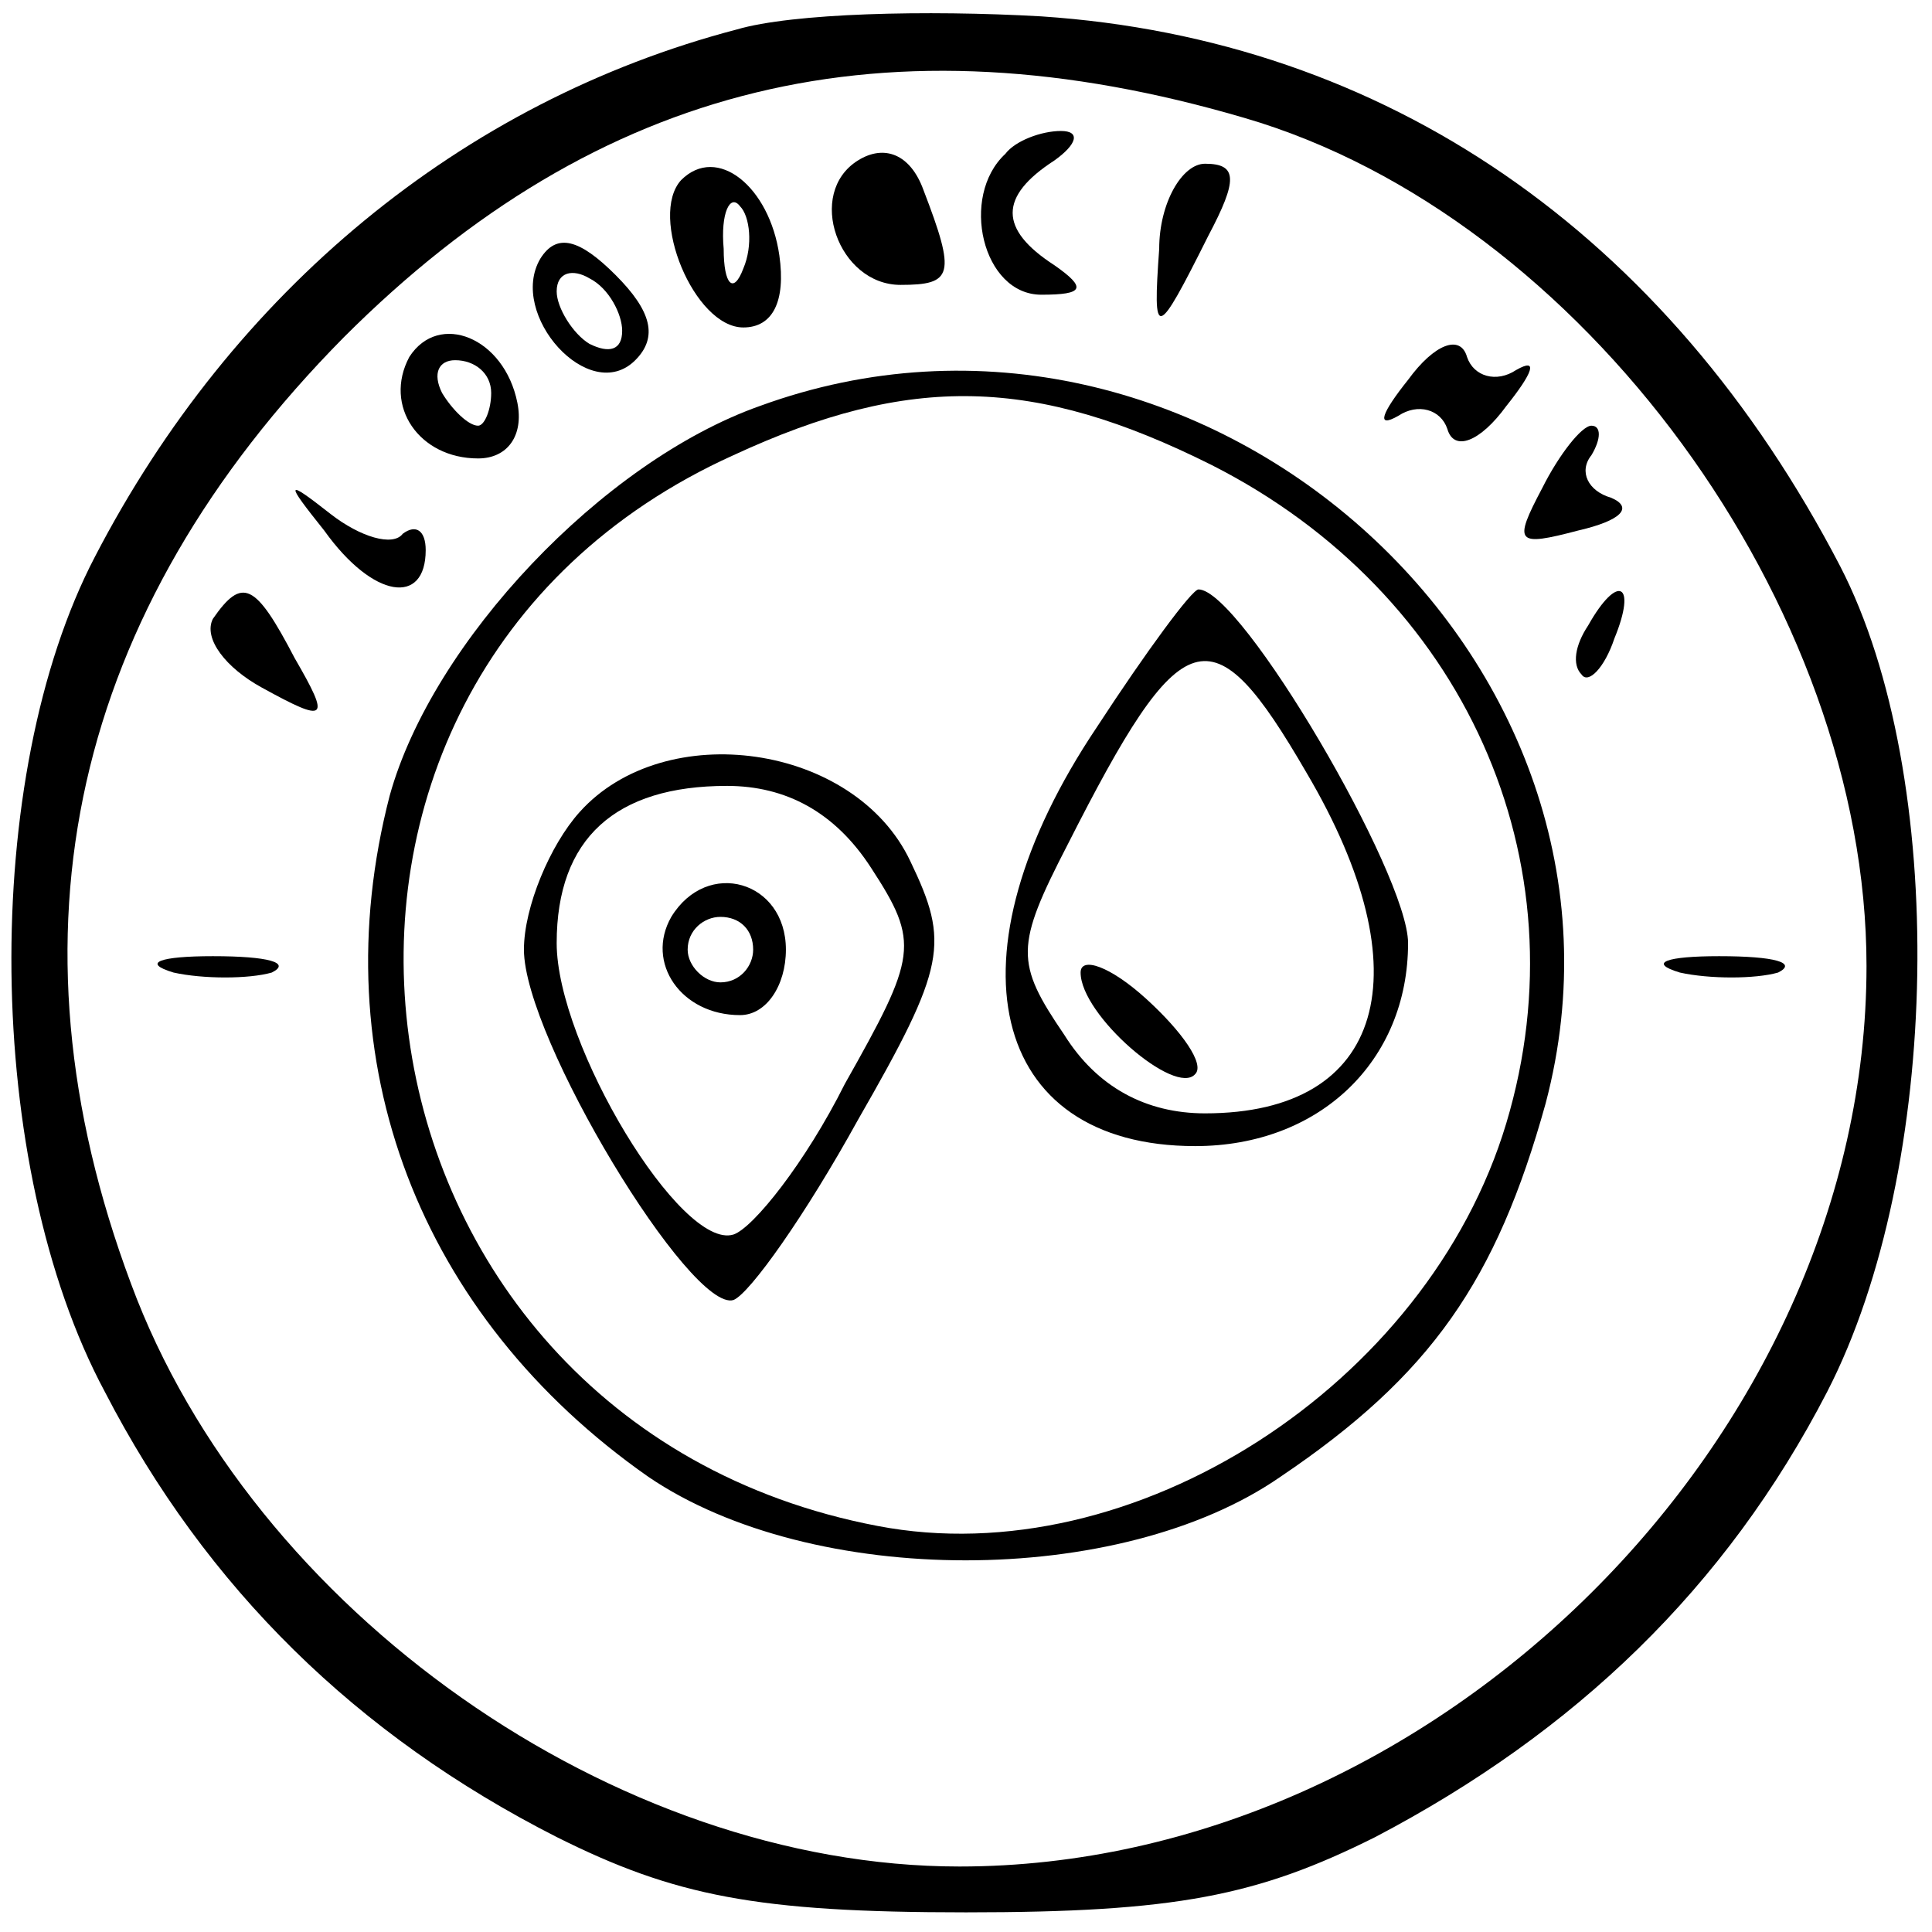
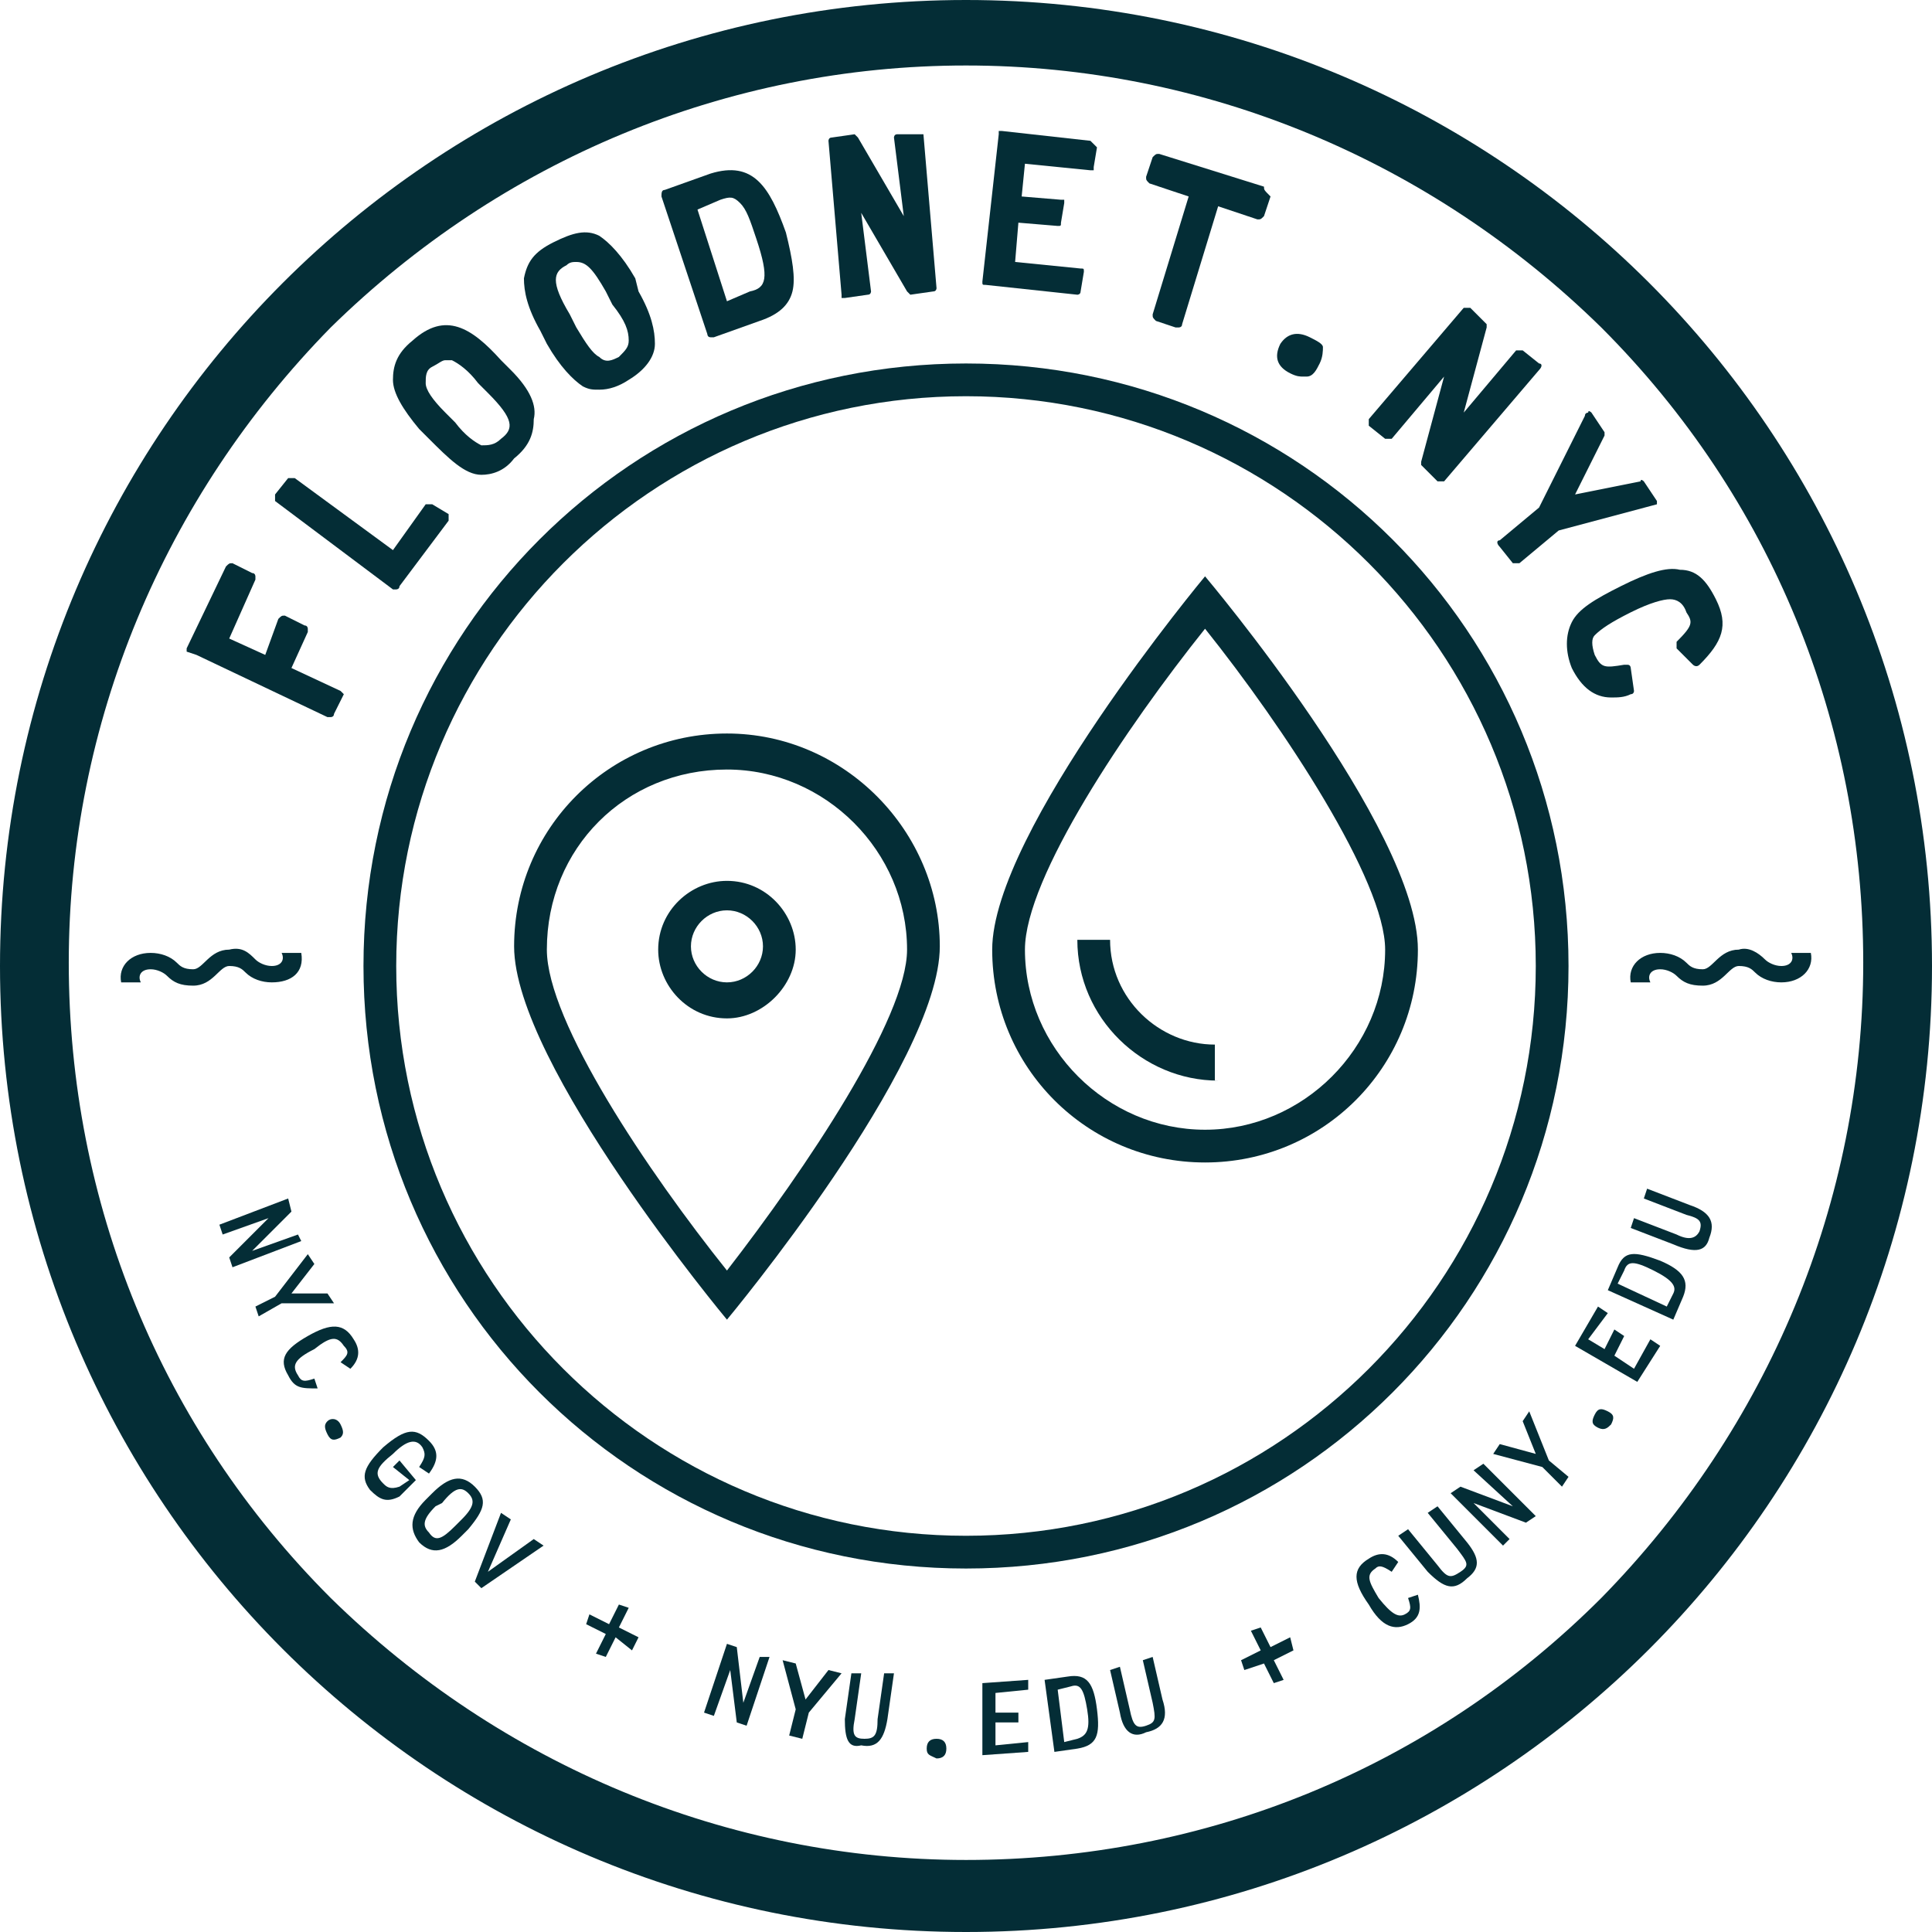
- <svg xmlns="http://www.w3.org/2000/svg" version="1.0" width="59pt" height="59pt" viewBox="0 0 59 59" preserveAspectRatio="xMidYMid meet">
-   <g transform="translate(0,59) scale(0.1,-0.1)" fill="#000000" stroke="none">
-     <path d="M225 581 c-84 -22 -154 -80 -196 -161 -35 -67 -34 -186 3 -255 31 -60 77 -105 138 -136 36 -18 61 -23 125 -23 64 0 89 5 125 23 61 32 107 76 138 136 35 68 37 188 4 252 -53 102 -139 161 -244 168 -35 2 -76 1 -93 -4z m155 -27 c103 -30 190 -149 190 -259 0 -144 -132 -275 -277 -275 -105 0 -216 78 -253 178 -40 107 -18 205 65 289 78 78 166 99 275 67z" />
-     <path d="M262 541 c-16 -10 -6 -38 13 -38 16 0 17 3 7 29 -4 11 -12 14 -20 9z" />
-     <path d="M307 543 c-14 -13 -7 -43 11 -43 13 0 14 2 4 9 -17 11 -17 21 0 32 7 5 8 9 2 9 -6 0 -14 -3 -17 -7z" />
-     <path d="M208 535 c-10 -11 4 -45 19 -45 9 0 13 8 11 22 -3 21 -19 34 -30 23z m19 -27 c-3 -8 -6 -5 -6 6 -1 11 2 17 5 13 3 -3 4 -12 1 -19z" />
-     <path d="M354 514 c-2 -28 -1 -28 15 4 9 17 9 22 -1 22 -7 0 -14 -12 -14 -26z" />
-     <path d="M165 511 c-10 -17 15 -45 29 -31 7 7 5 15 -6 26 -11 11 -18 13 -23 5z m25 -22 c0 -6 -4 -7 -10 -4 -5 3 -10 11 -10 16 0 6 5 7 10 4 6 -3 10 -11 10 -16z" />
-     <path d="M125 481 c-8 -15 3 -31 21 -31 9 0 14 7 12 17 -4 20 -24 28 -33 14z m25 -11 c0 -5 -2 -10 -4 -10 -3 0 -8 5 -11 10 -3 6 -1 10 4 10 6 0 11 -4 11 -10z" />
-     <path d="M430 474 c-8 -10 -10 -15 -3 -11 6 4 13 2 15 -4 2 -7 10 -4 18 7 8 10 10 15 3 11 -6 -4 -13 -2 -15 4 -2 7 -10 4 -18 -7z" />
-     <path d="M232 466 c-48 -17 -100 -72 -113 -119 -21 -81 9 -159 79 -208 50 -34 144 -34 193 0 46 31 66 60 81 114 36 136 -106 262 -240 213z m138 -18 c77 -39 114 -121 90 -201 -24 -80 -114 -138 -192 -123 -168 32 -199 257 -44 327 54 25 92 24 146 -3z" />
-     <path d="M335 368 c-47 -70 -33 -128 30 -128 38 0 65 26 65 62 0 21 -51 108 -64 108 -2 0 -16 -19 -31 -42z m64 -14 c36 -61 24 -104 -31 -104 -18 0 -33 8 -43 24 -15 22 -15 27 1 58 35 69 44 72 73 22z" />
-     <path d="M330 293 c0 -13 29 -38 35 -31 3 3 -4 13 -15 23 -11 10 -20 13 -20 8z" />
-     <path d="M177 342 c-9 -10 -17 -29 -17 -42 0 -27 51 -111 64 -107 5 2 22 26 38 55 27 47 28 54 16 79 -17 36 -75 44 -101 15z m89 -17 c15 -23 14 -27 -8 -66 -12 -24 -28 -44 -34 -46 -16 -5 -54 58 -54 89 0 32 18 48 52 48 18 0 33 -8 44 -25z" />
-     <path d="M205 310 c-8 -14 3 -30 21 -30 8 0 14 9 14 20 0 21 -24 28 -35 10z m25 -10 c0 -5 -4 -10 -10 -10 -5 0 -10 5 -10 10 0 6 5 10 10 10 6 0 10 -4 10 -10z" />
-     <path d="M471 441 c-9 -17 -8 -18 11 -13 13 3 17 7 10 10 -7 2 -10 8 -6 13 3 5 3 9 0 9 -3 0 -10 -9 -15 -19z" />
-     <path d="M99 428 c15 -21 31 -23 31 -6 0 6 -3 8 -7 5 -3 -4 -13 -1 -22 6 -14 11 -14 10 -2 -5z" />
-     <path d="M65 401 c-3 -6 4 -15 15 -21 20 -11 21 -10 10 9 -12 23 -16 25 -25 12z" />
-     <path d="M485 399 c-4 -6 -5 -12 -2 -15 2 -3 7 2 10 11 7 17 1 20 -8 4z" />
-     <path d="M53 293 c9 -2 23 -2 30 0 6 3 -1 5 -18 5 -16 0 -22 -2 -12 -5z" />
-     <path d="M513 293 c9 -2 23 -2 30 0 6 3 -1 5 -18 5 -16 0 -22 -2 -12 -5z" />
+ <svg xmlns="http://www.w3.org/2000/svg" version="1.1" id="Layer_1" x="0px" y="0px" viewBox="0 0 59 59" style="enable-background:new 0 0 59 59;" xml:space="preserve">
+   <style type="text/css">
+ 	.st0{fill:#042D36;}
+ </style>
+   <g>
+     <path class="st0" d="M9.2,37.9l-2.1,0.8L7,38.4l1.2-1.2l-1.4,0.5l-0.1-0.3l2.1-0.8L8.9,37l-1.2,1.2l1.4-0.5L9.2,37.9z" />
+     <path class="st0" d="M8.4,39.6l1-1.3l0.2,0.3l-0.7,0.9l1.1,0l0.2,0.3l-1.6,0l-0.7,0.4l-0.1-0.3L8.4,39.6z" />
+     <path class="st0" d="M9.4,40.8c0.7-0.4,1.1-0.4,1.4,0.1c0.2,0.3,0.2,0.6-0.1,0.9l-0.3-0.2c0.2-0.2,0.3-0.3,0.1-0.5   c-0.2-0.3-0.4-0.3-0.9,0.1c-0.6,0.3-0.7,0.5-0.5,0.8c0.1,0.2,0.2,0.2,0.5,0.1l0.1,0.3C9.2,42.4,9,42.4,8.8,42   C8.5,41.5,8.7,41.2,9.4,40.8z" />
+     <path class="st0" d="M10,43.4c0.1-0.1,0.3-0.1,0.4,0.1c0.1,0.2,0.1,0.3,0,0.4C10.2,44,10.1,44,10,43.8C9.9,43.6,9.9,43.5,10,43.4z" />
+     <path class="st0" d="M11.7,44.2c0.7-0.6,1-0.6,1.4-0.2c0.3,0.3,0.3,0.6,0,1l-0.3-0.2c0.2-0.3,0.2-0.4,0.1-0.6   c-0.2-0.3-0.5-0.2-0.9,0.2c-0.5,0.4-0.6,0.6-0.3,0.9c0.1,0.1,0.2,0.2,0.5,0.1l0.3-0.2L12,44.8l0.2-0.2l0.5,0.6l-0.5,0.5   c-0.4,0.2-0.6,0.1-0.9-0.2C11,45.1,11.1,44.8,11.7,44.2z" />
+     <path class="st0" d="M13,45.8l0.2-0.2c0.5-0.5,0.9-0.6,1.3-0.2c0.4,0.4,0.3,0.7-0.2,1.3l-0.2,0.2c-0.5,0.5-0.9,0.6-1.3,0.2   C12.5,46.7,12.5,46.3,13,45.8z M13.9,46.6l0.2-0.2c0.4-0.4,0.4-0.6,0.2-0.8c-0.2-0.2-0.4-0.2-0.8,0.3L13.3,46   c-0.4,0.4-0.4,0.6-0.2,0.8C13.3,47.1,13.5,47,13.9,46.6z" />
+     <path class="st0" d="M15.3,46.2l0.3,0.2L14.9,48l1.4-1l0.3,0.2l-1.9,1.3l-0.2-0.2L15.3,46.2z" />
+     <path class="st0" d="M19.3,50.4L18.8,50l-0.3,0.6l-0.3-0.1l0.3-0.6l-0.6-0.3l0.1-0.3l0.6,0.3l0.3-0.6l0.3,0.1l-0.3,0.6l0.6,0.3   L19.3,50.4z" />
+     <path class="st0" d="M23.5,50.6l-0.7,2.1l-0.3-0.1L22.3,51l-0.5,1.4l-0.3-0.1l0.7-2.1l0.3,0.1l0.2,1.7l0.5-1.4L23.5,50.6z" />
+     <path class="st0" d="M24.3,52.2l-0.4-1.5l0.4,0.1l0.3,1.1l0.7-0.9l0.4,0.1l-1,1.2l-0.2,0.8L24.1,53L24.3,52.2z" />
+     <path class="st0" d="M25.8,52.5l0.2-1.4l0.3,0l-0.2,1.4c-0.1,0.5,0,0.6,0.3,0.6c0.3,0,0.4-0.1,0.4-0.6l0.2-1.4l0.3,0l-0.2,1.4   c-0.1,0.6-0.3,0.9-0.8,0.8C25.9,53.4,25.8,53.1,25.8,52.5z" />
+     <path class="st0" d="M28.3,53.4c0-0.2,0.1-0.3,0.3-0.3c0.2,0,0.3,0.1,0.3,0.3c0,0.2-0.1,0.3-0.3,0.3C28.4,53.6,28.3,53.6,28.3,53.4   z" />
+     <path class="st0" d="M30.4,51.7l0,0.6l0.7,0l0,0.3l-0.7,0l0,0.7l1-0.1l0,0.3l-1.4,0.1L30,51.4l1.4-0.1l0,0.3L30.4,51.7z" />
+     <path class="st0" d="M33.5,52.2c0.1,0.8,0,1.1-0.6,1.2l-0.7,0.1l-0.3-2.2l0.7-0.1C33.2,51.1,33.4,51.4,33.5,52.2z M33.2,52.2   c-0.1-0.6-0.2-0.8-0.5-0.7l-0.4,0.1l0.2,1.6l0.4-0.1C33.2,53,33.3,52.8,33.2,52.2z" />
+     <path class="st0" d="M34.2,52.3L33.9,51l0.3-0.1l0.3,1.3c0.1,0.5,0.2,0.6,0.5,0.5c0.3-0.1,0.3-0.2,0.2-0.7l-0.3-1.3l0.3-0.1   l0.3,1.3c0.2,0.6,0,0.9-0.5,1C34.6,53.1,34.3,52.9,34.2,52.3z" />
+     <path class="st0" d="M39.5,50.4l-0.6,0.3l0.3,0.6l-0.3,0.1l-0.3-0.6L38,51l-0.1-0.3l0.6-0.3l-0.3-0.6l0.3-0.1l0.3,0.6l0.6-0.3   L39.5,50.4z" />
+     <path class="st0" d="M41.8,49c-0.5-0.7-0.5-1.1,0-1.4c0.3-0.2,0.6-0.2,0.9,0.1L42.5,48c-0.3-0.2-0.4-0.2-0.5-0.1   c-0.3,0.2-0.2,0.4,0.1,0.9c0.4,0.5,0.6,0.6,0.8,0.5c0.2-0.1,0.2-0.2,0.1-0.5l0.3-0.1c0.1,0.4,0.1,0.7-0.3,0.9   C42.6,49.8,42.2,49.7,41.8,49z" />
+     <path class="st0" d="M43.6,48l-0.9-1.1l0.3-0.2l0.9,1.1c0.3,0.4,0.4,0.4,0.7,0.2s0.2-0.3-0.1-0.7l-0.9-1.1l0.3-0.2l0.9,1.1   c0.4,0.5,0.4,0.8,0,1.1C44.4,48.6,44.1,48.5,43.6,48z" />
+     <path class="st0" d="M45.3,44.7l1.6,1.6l-0.3,0.2L45,45.9l1.1,1.1l-0.2,0.2l-1.6-1.6l0.3-0.2l1.6,0.6L45,44.9L45.3,44.7z" />
+     <path class="st0" d="M47.1,44.8l-1.5-0.4l0.2-0.3l1.1,0.3l-0.4-1l0.2-0.3l0.6,1.5l0.6,0.5l-0.2,0.3L47.1,44.8z" />
+     <path class="st0" d="M48.8,43.6c-0.2-0.1-0.2-0.2-0.1-0.4c0.1-0.2,0.2-0.2,0.4-0.1c0.2,0.1,0.2,0.2,0.1,0.4   C49.1,43.6,49,43.7,48.8,43.6z" />
+     <path class="st0" d="M48.5,40.9l0.5,0.3l0.3-0.6l0.3,0.2l-0.3,0.6l0.6,0.4l0.5-0.9l0.3,0.2L50,42.2l-1.9-1.1l0.7-1.2l0.3,0.2   L48.5,40.9z" />
+     <path class="st0" d="M50.7,38.5c0.7,0.3,0.9,0.6,0.7,1.1l-0.3,0.7l-2-0.9l0.3-0.7C49.6,38.2,49.9,38.2,50.7,38.5z M50.5,38.8   c-0.6-0.3-0.8-0.3-0.9,0l-0.2,0.4l1.5,0.7l0.2-0.4C51.2,39.3,51.1,39.1,50.5,38.8z" />
+     <path class="st0" d="M51.1,38l-1.3-0.5l0.1-0.3l1.3,0.5c0.4,0.2,0.6,0.1,0.7-0.1c0.1-0.3,0-0.4-0.4-0.5l-1.3-0.5l0.1-0.3l1.3,0.5   c0.6,0.2,0.8,0.5,0.6,1C52.1,38.2,51.8,38.3,51.1,38z" />
+   </g>
+   <g>
+     <path class="st0" d="M10.4,21.1l-1.5-0.7l0.5-1.1c0,0,0-0.1,0-0.1c0,0,0-0.1-0.1-0.1l-0.6-0.3c-0.1,0-0.1,0-0.2,0.1L8.1,20   l-1.1-0.5l0.8-1.8c0,0,0-0.1,0-0.1c0,0,0-0.1-0.1-0.1l-0.6-0.3c-0.1,0-0.1,0-0.2,0.1l-1.2,2.5c0,0,0,0.1,0,0.1C6,20,6,20,6,20   l4,1.9c0,0,0,0,0.1,0c0,0,0.1,0,0.1-0.1l0.3-0.6C10.5,21.2,10.5,21.2,10.4,21.1C10.5,21.1,10.5,21.1,10.4,21.1z" />
+     <path class="st0" d="M13.2,15.4c-0.1,0-0.1,0-0.2,0l-1,1.4l-3-2.2c0,0-0.1,0-0.1,0c0,0-0.1,0-0.1,0l-0.4,0.5c0,0.1,0,0.1,0,0.2   l3.6,2.7c0,0,0,0,0.1,0c0,0,0.1,0,0.1-0.1l1.5-2c0,0,0-0.1,0-0.1c0,0,0-0.1,0-0.1L13.2,15.4z" />
+     <path class="st0" d="M15.6,11.3L15.3,11c-0.9-1-1.7-1.5-2.7-0.6c-0.5,0.4-0.6,0.8-0.6,1.2c0,0.4,0.3,0.9,0.8,1.5l0.3,0.3v0   c0.6,0.6,1.1,1.1,1.6,1.1c0.3,0,0.7-0.1,1-0.5c0.5-0.4,0.6-0.8,0.6-1.2C16.4,12.4,16.2,11.9,15.6,11.3z M15.3,13.4   c-0.2,0.2-0.4,0.2-0.6,0.2c-0.2-0.1-0.5-0.3-0.8-0.7l-0.3-0.3c-0.4-0.4-0.6-0.7-0.6-0.9c0-0.2,0-0.4,0.2-0.5   c0.2-0.1,0.3-0.2,0.4-0.2c0.1,0,0.1,0,0.2,0c0.2,0.1,0.5,0.3,0.8,0.7l0.3,0.3c0,0,0,0,0,0C15.7,12.8,15.7,13.1,15.3,13.4z" />
+     <path class="st0" d="M19.4,8.5c-0.4-0.7-0.8-1.1-1.1-1.3c-0.4-0.2-0.8-0.1-1.4,0.2C16.3,7.7,16.1,8,16,8.5c0,0.4,0.1,0.9,0.5,1.6   l0.2,0.4c0.4,0.7,0.8,1.1,1.1,1.3c0.2,0.1,0.3,0.1,0.5,0.1c0.3,0,0.6-0.1,0.9-0.3c0.5-0.3,0.8-0.7,0.8-1.1c0-0.4-0.1-0.9-0.5-1.6   L19.4,8.5z M19.2,10.4c0,0.2-0.1,0.3-0.3,0.5c-0.2,0.1-0.4,0.2-0.6,0c-0.2-0.1-0.4-0.4-0.7-0.9l-0.2-0.4c-0.6-1-0.5-1.3-0.1-1.5   C17.4,8,17.5,8,17.6,8c0.3,0,0.5,0.2,0.9,0.9l0.2,0.4C19.1,9.8,19.2,10.1,19.2,10.4z" />
+     <path class="st0" d="M21.7,5.3l-1.4,0.5c-0.1,0-0.1,0.1-0.1,0.2l1.4,4.2c0,0,0,0.1,0.1,0.1c0,0,0,0,0.1,0c0,0,0,0,0,0l1.4-0.5   c0.6-0.2,0.9-0.5,1-0.9c0.1-0.4,0-1-0.2-1.8C23.5,5.7,23,4.9,21.7,5.3z M22.2,9.2l-0.9-2.8L22,6.1c0.3-0.1,0.4-0.1,0.6,0.1   c0.2,0.2,0.3,0.5,0.5,1.1c0.4,1.2,0.3,1.5-0.2,1.6L22.2,9.2z" />
+     <path class="st0" d="M28.2,4.1C28.1,4.1,28.1,4.1,28.2,4.1l-0.8,0c-0.1,0-0.1,0.1-0.1,0.1l0.3,2.4l-1.4-2.4c0,0-0.1-0.1-0.1-0.1   l-0.7,0.1c-0.1,0-0.1,0.1-0.1,0.1L25.7,9c0,0,0,0.1,0,0.1c0,0,0.1,0,0.1,0c0,0,0,0,0,0L26.5,9c0.1,0,0.1-0.1,0.1-0.1l-0.3-2.4   l1.4,2.4c0,0,0.1,0.1,0.1,0.1l0.7-0.1c0.1,0,0.1-0.1,0.1-0.1L28.2,4.1C28.2,4.2,28.2,4.1,28.2,4.1z" />
+     <path class="st0" d="M33.3,4.3l-2.7-0.3c0,0-0.1,0-0.1,0c0,0,0,0.1,0,0.1L30,8.6c0,0.1,0,0.1,0.1,0.1L32.9,9c0,0,0,0,0,0   C32.9,9,33,9,33,8.9l0.1-0.6c0-0.1,0-0.1-0.1-0.1L31,8l0.1-1.2l1.2,0.1c0.1,0,0.1,0,0.1-0.1l0.1-0.6c0,0,0-0.1,0-0.1   c0,0-0.1,0-0.1,0l-1.2-0.1L31.3,5l2,0.2c0,0,0.1,0,0.1,0c0,0,0-0.1,0-0.1l0.1-0.6C33.4,4.4,33.4,4.4,33.3,4.3   C33.4,4.4,33.3,4.3,33.3,4.3z" />
+     <path class="st0" d="M38.6,5.7l-3.2-1c-0.1,0-0.1,0-0.2,0.1L35,5.4c0,0.1,0,0.1,0.1,0.2l1.2,0.4l-1.1,3.6c0,0.1,0,0.1,0.1,0.2   l0.6,0.2c0,0,0,0,0,0c0,0,0,0,0.1,0c0,0,0.1,0,0.1-0.1l1.1-3.6l1.2,0.4c0.1,0,0.1,0,0.2-0.1l0.2-0.6C38.6,5.8,38.6,5.8,38.6,5.7   C38.6,5.7,38.6,5.7,38.6,5.7z" />
+     <path class="st0" d="M40,10.3c-0.4-0.2-0.7-0.1-0.9,0.2v0c-0.2,0.4-0.1,0.7,0.3,0.9c0.2,0.1,0.3,0.1,0.4,0.1c0,0,0.1,0,0.1,0   c0.2,0,0.3-0.2,0.4-0.4c0.1-0.2,0.1-0.4,0.1-0.5C40.4,10.5,40.2,10.4,40,10.3z" />
+     <path class="st0" d="M47,11.1l-0.5-0.4c-0.1,0-0.1,0-0.2,0l-1.6,1.9l0.7-2.6c0,0,0-0.1,0-0.1l-0.5-0.5c-0.1,0-0.1,0-0.2,0l-2.9,3.4   c0,0.1,0,0.1,0,0.2l0.5,0.4c0.1,0,0.1,0,0.2,0l1.6-1.9l-0.7,2.6c0,0,0,0.1,0,0.1l0.5,0.5c0,0,0.1,0,0.1,0c0,0,0.1,0,0.1,0l2.9-3.4   C47.1,11.2,47.1,11.1,47,11.1z" />
+     <path class="st0" d="M50.6,15.4c0,0,0-0.1,0-0.1l-0.4-0.6c0,0-0.1-0.1-0.1,0l-2,0.4l0.9-1.8c0,0,0-0.1,0-0.1l-0.4-0.6   c0,0-0.1-0.1-0.1,0c0,0-0.1,0-0.1,0.1l-1.4,2.8l-1.2,1c-0.1,0-0.1,0.1,0,0.2l0.4,0.5c0,0,0.1,0,0.1,0c0,0,0,0,0,0c0,0,0.1,0,0.1,0   l1.2-1L50.6,15.4C50.6,15.5,50.6,15.4,50.6,15.4z" />
+     <path class="st0" d="M52.4,18.3c-0.3-0.6-0.6-0.9-1.1-0.9c-0.4-0.1-1,0.1-1.8,0.5c-0.8,0.4-1.3,0.7-1.5,1.1c-0.2,0.4-0.2,0.9,0,1.4   c0.3,0.6,0.7,0.9,1.2,0.9c0.2,0,0.4,0,0.6-0.1c0.1,0,0.1-0.1,0.1-0.1l-0.1-0.7c0,0,0-0.1-0.1-0.1c0,0-0.1,0-0.1,0   c-0.6,0.1-0.7,0.1-0.9-0.3c-0.1-0.3-0.1-0.5,0-0.6c0.2-0.2,0.5-0.4,1.1-0.7c0.6-0.3,1-0.4,1.2-0.4c0.2,0,0.4,0.1,0.5,0.4   c0.2,0.3,0.2,0.4-0.3,0.9c0,0,0,0.1,0,0.1c0,0,0,0.1,0,0.1l0.5,0.5c0,0,0.1,0.1,0.2,0C52.6,19.6,52.8,19.1,52.4,18.3z" />
+   </g>
+   <path class="st0" d="M29.5,2c7.3,0,14.2,2.9,19.4,8c5.2,5.2,8,12.1,8,19.4s-2.9,14.2-8,19.4c-5.2,5.2-12.1,8-19.4,8  s-14.2-2.9-19.4-8c-5.2-5.2-8-12.1-8-19.4s2.9-14.2,8-19.4C15.3,4.9,22.2,2,29.5,2 M29.5,0C13.2,0,0,13.2,0,29.5S13.2,59,29.5,59  S59,45.8,59,29.5S45.8,0,29.5,0L29.5,0z" />
+   <path class="st0" d="M29.5,12.1c9.6,0,17.4,7.8,17.4,17.4s-7.8,17.4-17.4,17.4s-17.4-7.8-17.4-17.4S19.9,12.1,29.5,12.1 M29.5,11.1  c-10.2,0-18.4,8.2-18.4,18.4s8.2,18.4,18.4,18.4s18.4-8.2,18.4-18.4S39.7,11.1,29.5,11.1L29.5,11.1z" />
+   <g>
+     <path class="st0" d="M53.9,29.3c0.1,0.1,0.3,0.2,0.5,0.2c0.3,0,0.4-0.2,0.3-0.4h0.6c0.1,0.5-0.3,0.9-0.9,0.9   c-0.3,0-0.6-0.1-0.8-0.3c-0.1-0.1-0.2-0.2-0.5-0.2c-0.3,0-0.5,0.6-1.1,0.6c-0.4,0-0.6-0.1-0.8-0.3c-0.1-0.1-0.3-0.2-0.5-0.2   c-0.3,0-0.4,0.2-0.3,0.4h-0.6c-0.1-0.5,0.3-0.9,0.9-0.9c0.3,0,0.6,0.1,0.8,0.3c0.1,0.1,0.2,0.2,0.5,0.2c0.3,0,0.5-0.6,1.1-0.6   C53.4,28.9,53.7,29.1,53.9,29.3z" />
+   </g>
+   <g>
+     <path class="st0" d="M7.8,29.3c0.1,0.1,0.3,0.2,0.5,0.2c0.3,0,0.4-0.2,0.3-0.4h0.6C9.3,29.7,8.9,30,8.3,30c-0.3,0-0.6-0.1-0.8-0.3   c-0.1-0.1-0.2-0.2-0.5-0.2c-0.3,0-0.5,0.6-1.1,0.6c-0.4,0-0.6-0.1-0.8-0.3c-0.1-0.1-0.3-0.2-0.5-0.2c-0.3,0-0.4,0.2-0.3,0.4H3.7   c-0.1-0.5,0.3-0.9,0.9-0.9c0.3,0,0.6,0.1,0.8,0.3c0.1,0.1,0.2,0.2,0.5,0.2c0.3,0,0.5-0.6,1.1-0.6C7.4,28.9,7.6,29.1,7.8,29.3z" />
+   </g>
+   <g>
+     <path class="st0" d="M22.2,23.5c3,0,5.5,2.5,5.5,5.5c0,2.1-3.1,6.7-5.5,9.8c-2.4-3-5.5-7.6-5.5-9.8C16.7,25.9,19.1,23.5,22.2,23.5    M22.2,22.4c-3.6,0-6.5,2.9-6.5,6.5c0,3.6,6.5,11.4,6.5,11.4s6.5-7.8,6.5-11.4C28.7,25.4,25.8,22.4,22.2,22.4L22.2,22.4z" />
+     <path class="st0" d="M36.8,19.2c2.4,3,5.5,7.7,5.5,9.8c0,3-2.5,5.5-5.5,5.5c-3,0-5.5-2.5-5.5-5.5C31.3,26.8,34.4,22.2,36.8,19.2    M36.8,17.6c0,0-6.5,7.8-6.5,11.4c0,3.6,2.9,6.5,6.5,6.5c3.6,0,6.5-2.9,6.5-6.5C43.3,25.3,36.8,17.6,36.8,17.6L36.8,17.6z" />
+     <path class="st0" d="M22.2,31.1c-1.2,0-2.1-1-2.1-2.1c0-1.2,1-2.1,2.1-2.1c1.2,0,2.1,1,2.1,2.1C24.3,30.1,23.3,31.1,22.2,31.1z    M22.2,27.8c-0.6,0-1.1,0.5-1.1,1.1s0.5,1.1,1.1,1.1c0.6,0,1.1-0.5,1.1-1.1S22.8,27.8,22.2,27.8z" />
+     <path class="st0" d="M37.2,33c-2.3,0-4.3-1.9-4.3-4.3h1c0,1.8,1.5,3.2,3.2,3.2V33z" />
  </g>
</svg>
